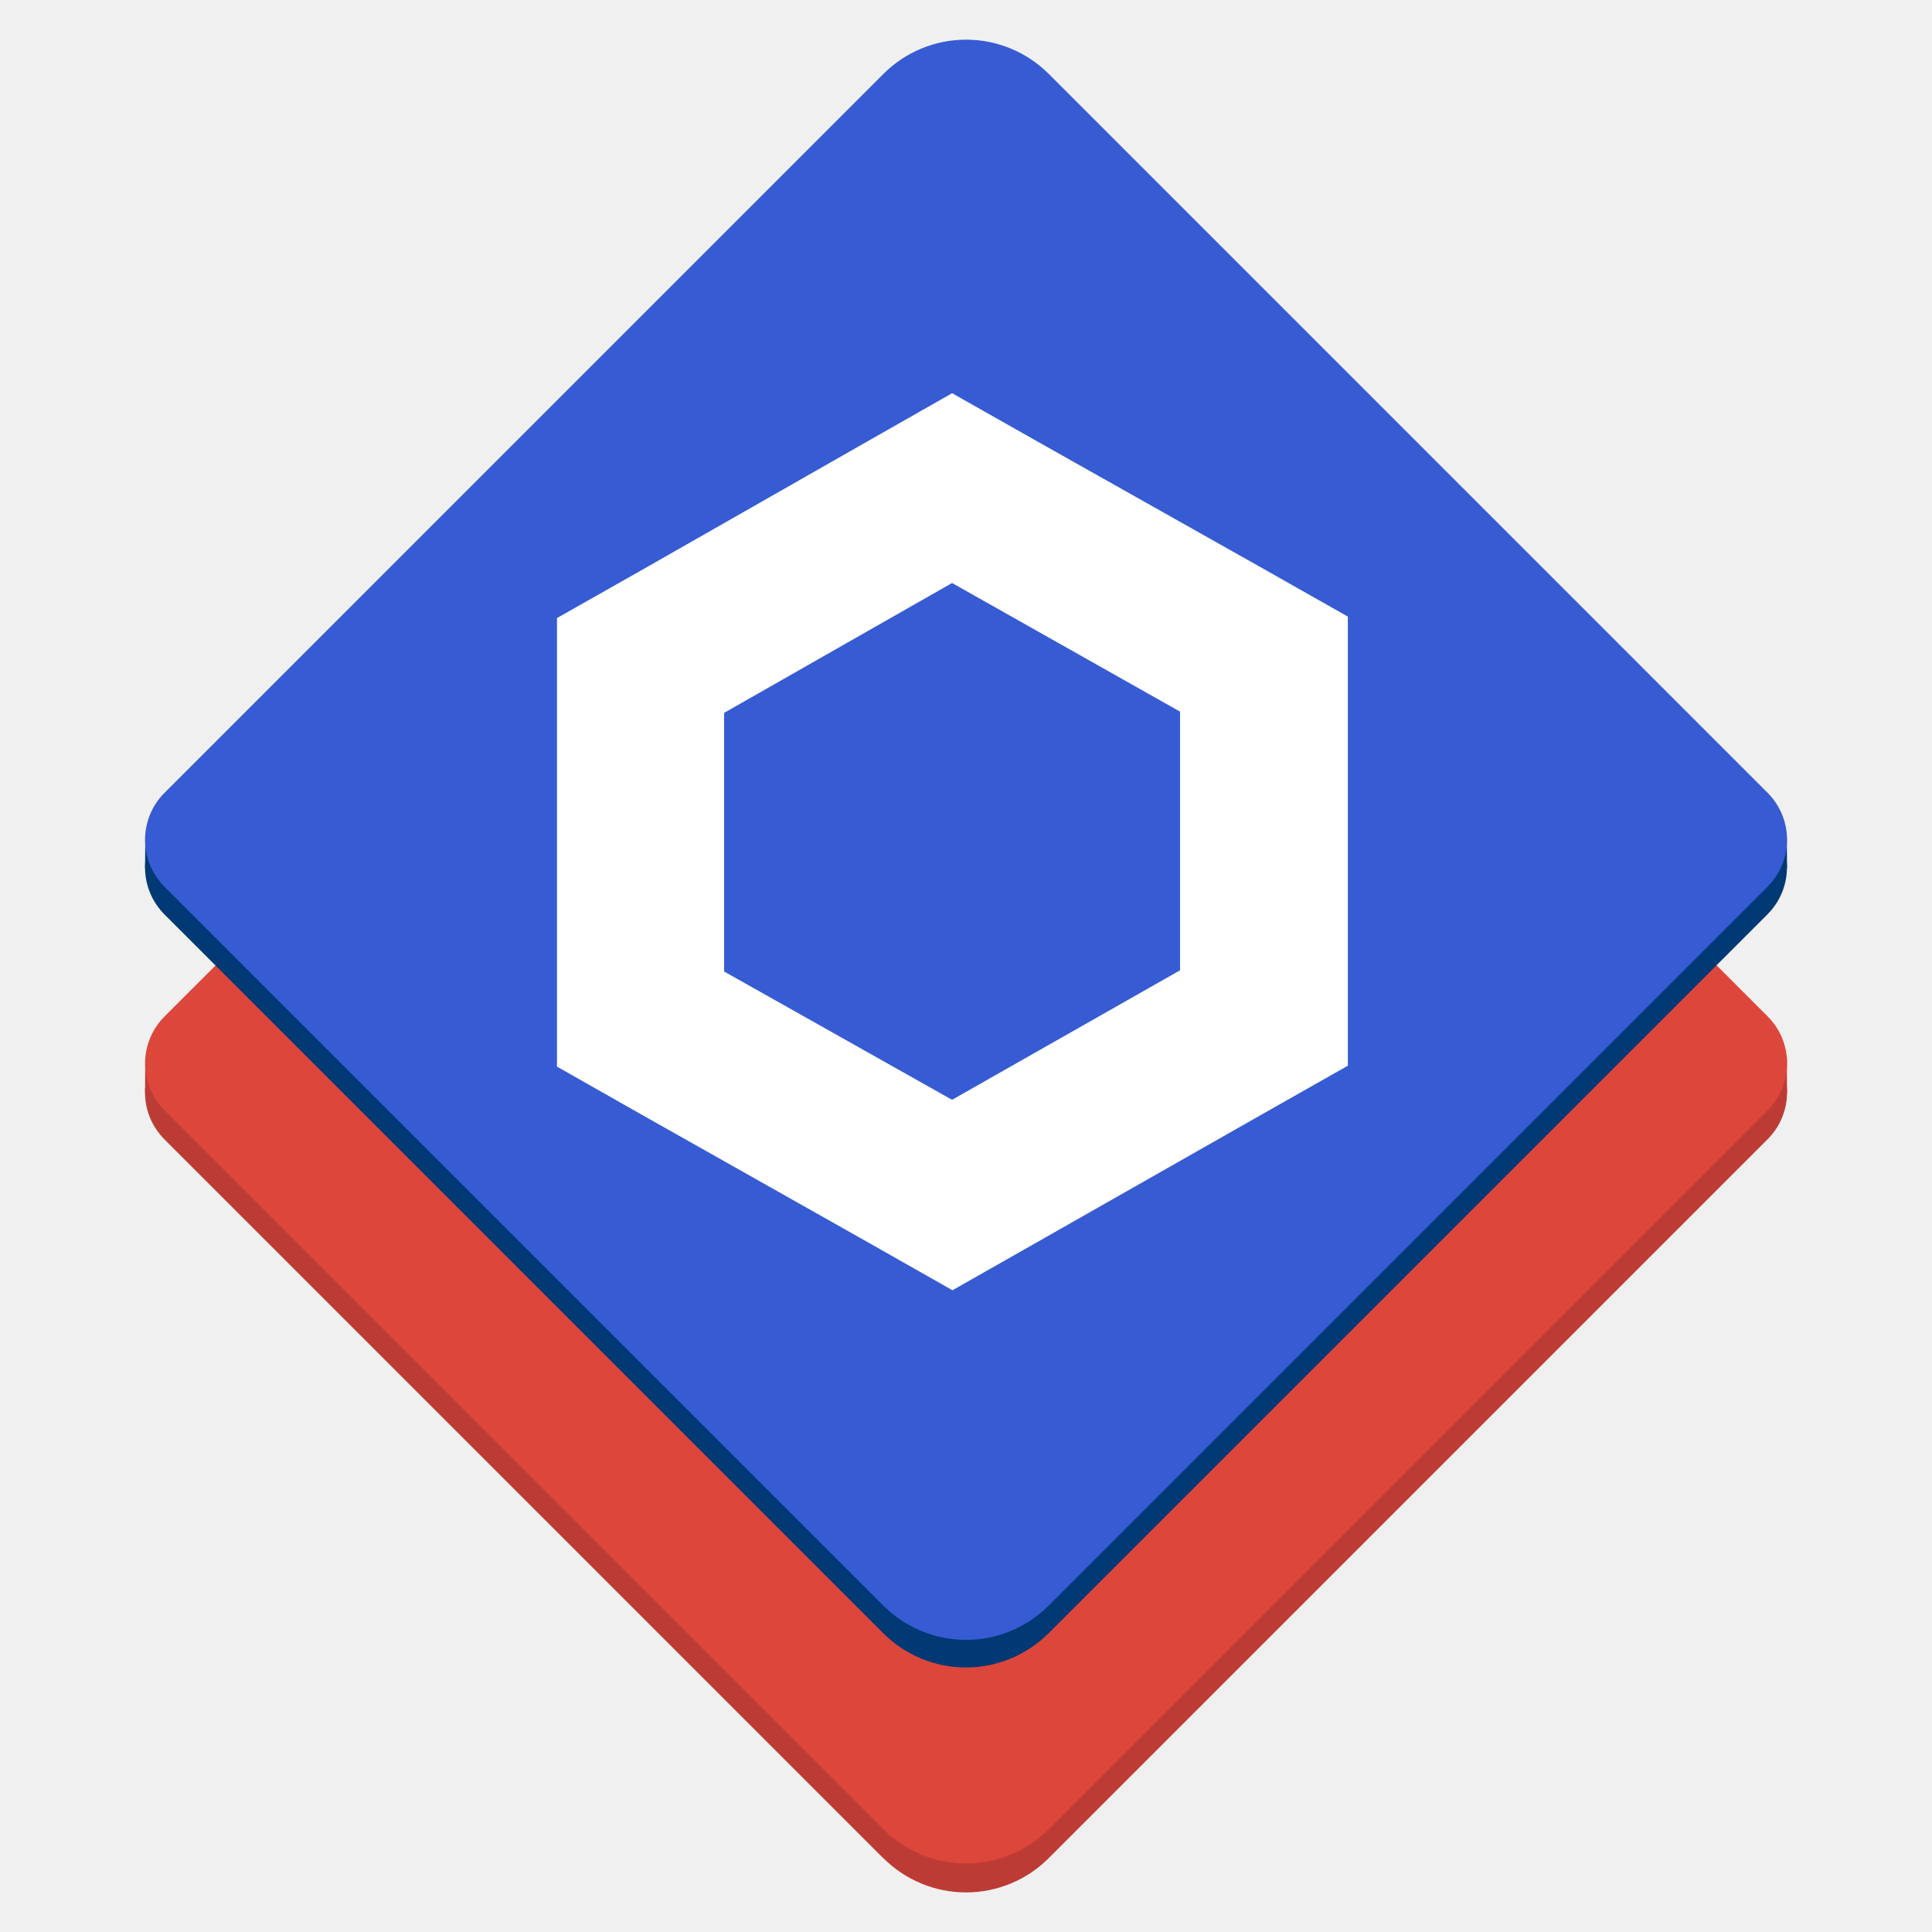
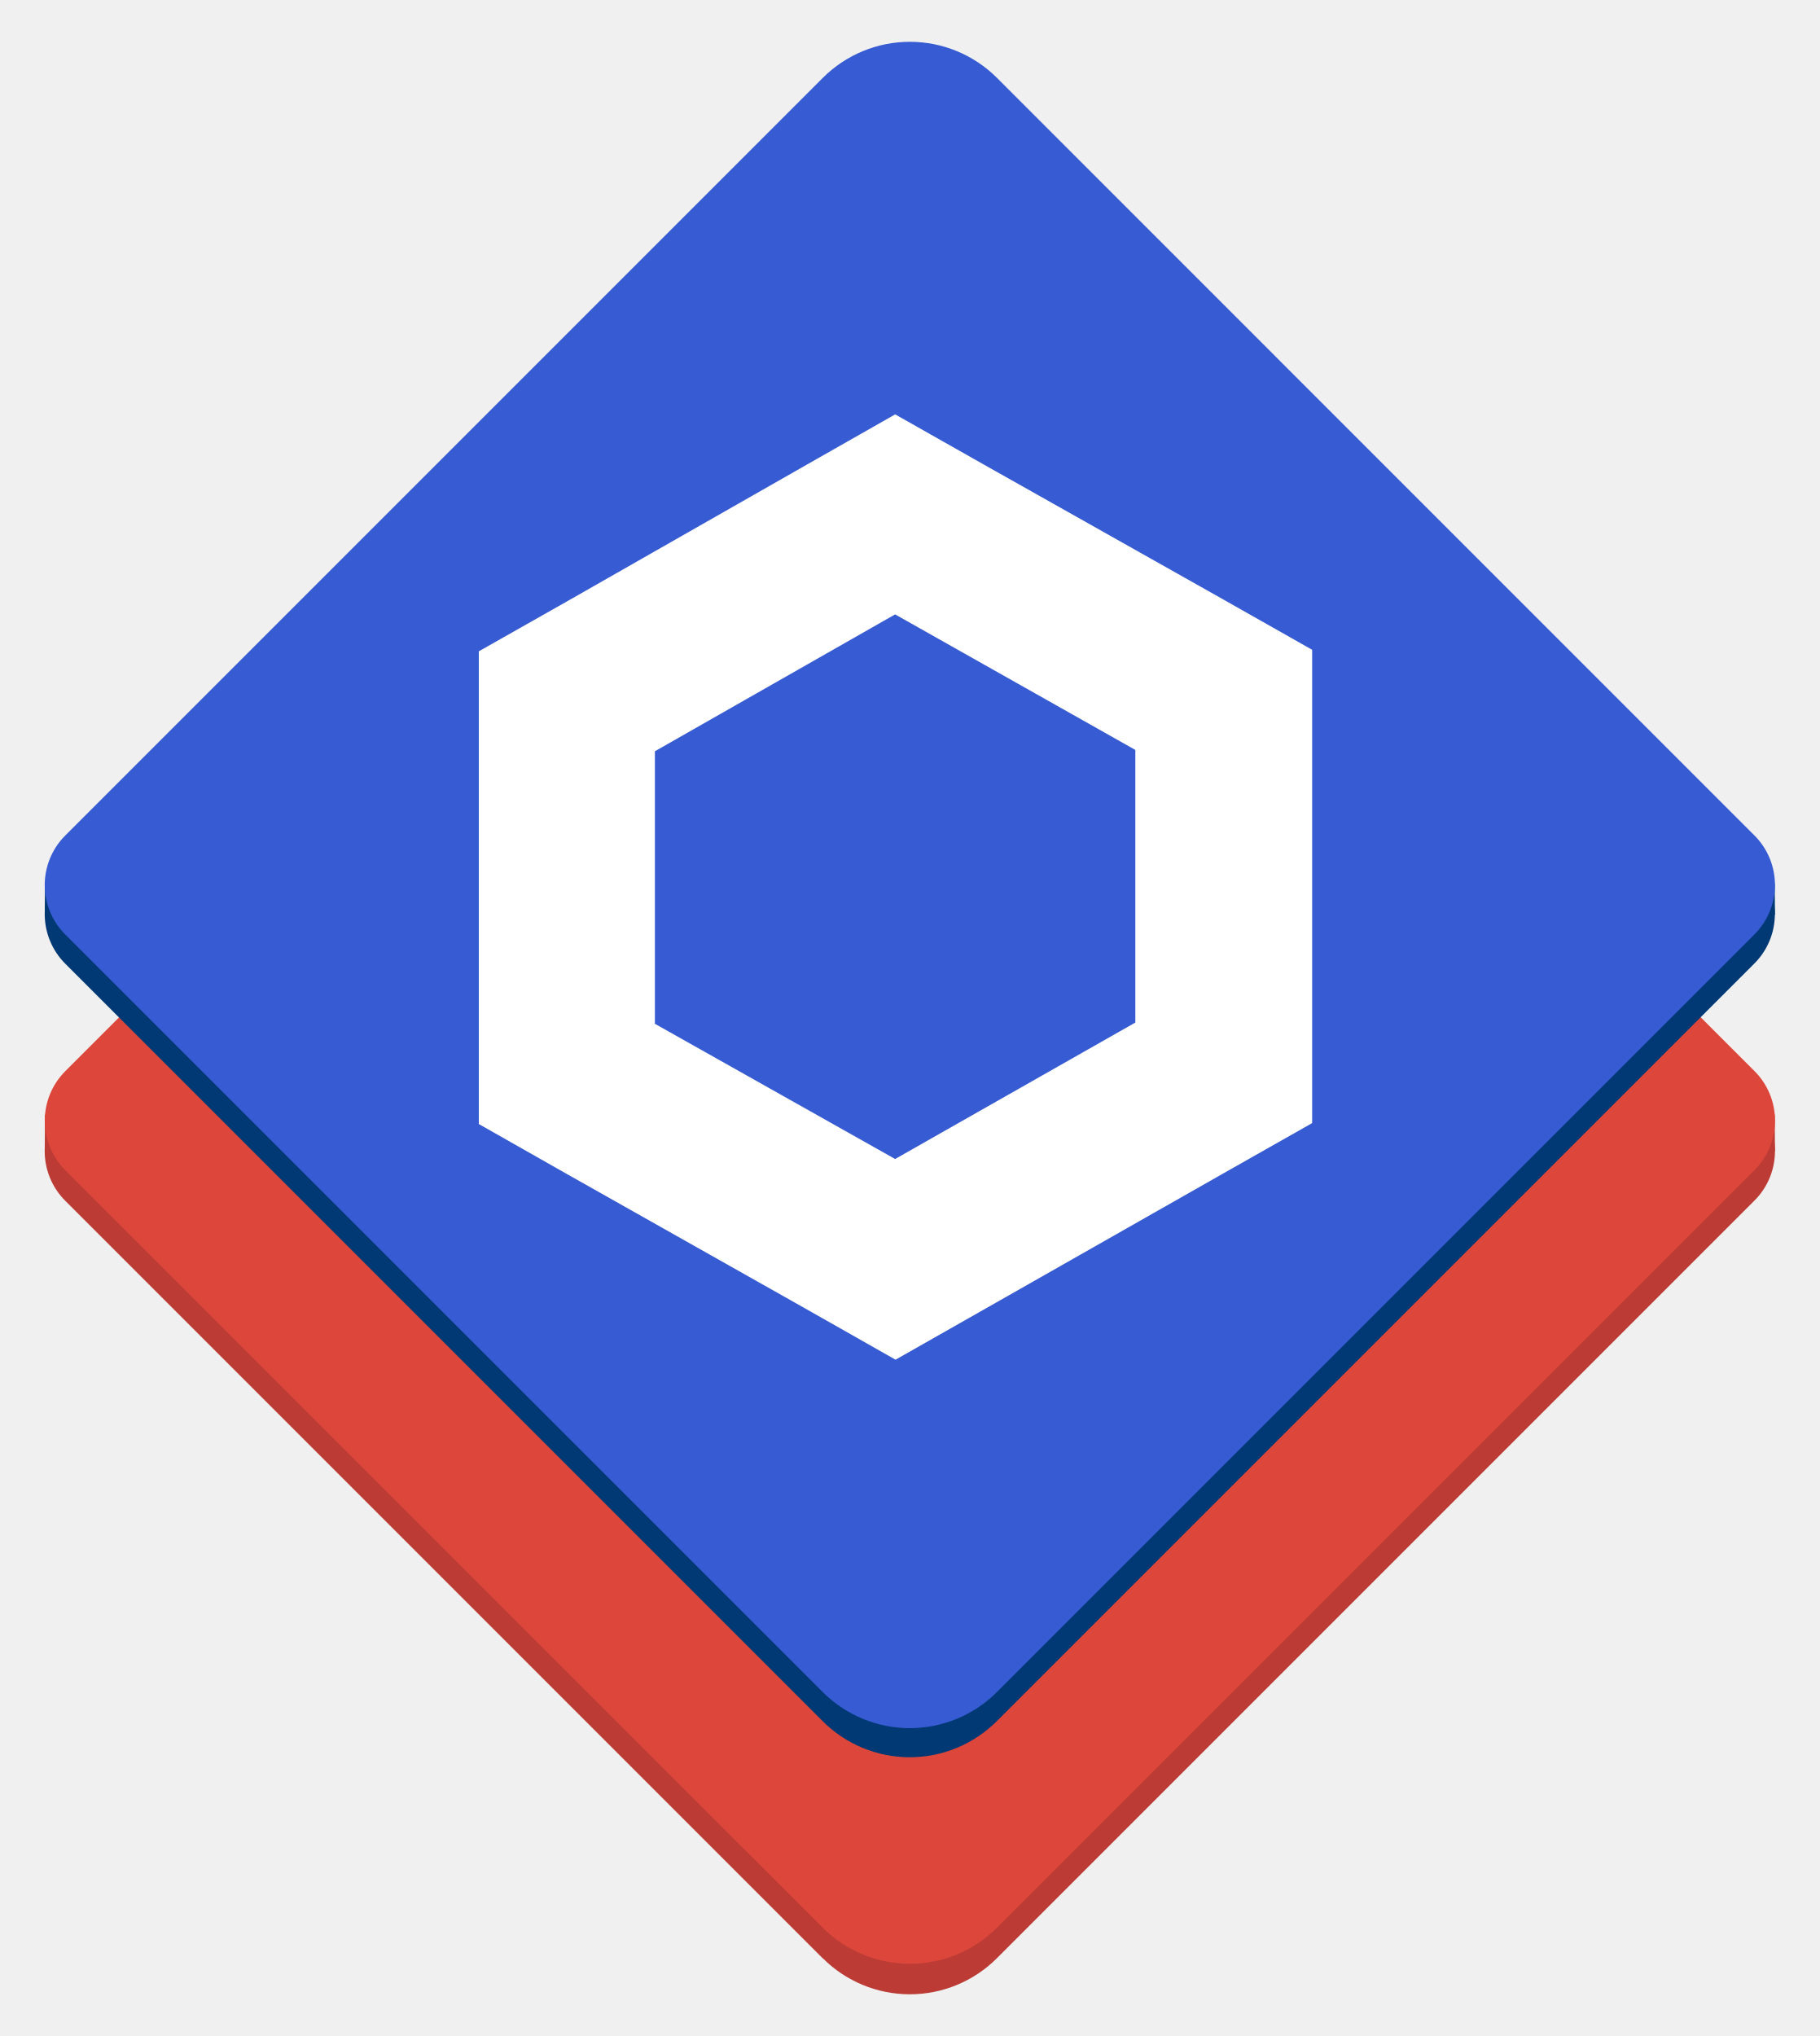
- <svg xmlns="http://www.w3.org/2000/svg" width="113" height="113" viewBox="0 0 113 113" fill="none">
-   <g clip-path="url(#clip0_269_40927)">
-     <path d="M51.662 108.684L9.618 66.64C8.89 65.912 8.481 64.924 8.481 63.894C8.481 62.864 8.89 61.876 9.618 61.148L51.674 19.092C52.956 17.811 54.694 17.091 56.506 17.091C58.319 17.091 60.057 17.811 61.338 19.092L103.382 61.136C103.743 61.496 104.03 61.923 104.225 62.394C104.421 62.865 104.522 63.37 104.523 63.88C104.524 64.39 104.424 64.895 104.23 65.367C104.035 65.838 103.75 66.267 103.39 66.628L61.334 108.684C60.053 109.965 58.315 110.685 56.502 110.685C54.69 110.685 52.952 109.965 51.67 108.684L51.662 108.684Z" fill="#BC3C35" />
-     <path d="M104.521 63.883L104.509 61.861L102.009 62.87L101.804 67.653L104.521 63.883Z" fill="#BC3C35" />
-     <path d="M104.521 50.757L104.509 49.02L102.009 50.899L101.804 54.447L104.521 50.757Z" fill="#003974" />
-     <path d="M8.485 63.883L8.497 61.861L10.997 62.87L11.202 67.653L8.485 63.883Z" fill="#BC3C35" />
-     <path d="M8.485 50.757L8.497 49.02L10.997 50.899L11.202 54.447L8.485 50.757Z" fill="#003974" />
-     <path d="M51.667 106.987L9.624 64.943C8.896 64.215 8.486 63.227 8.486 62.197C8.486 61.167 8.896 60.179 9.624 59.451L51.675 17.399C52.957 16.118 54.695 15.398 56.507 15.398C58.32 15.398 60.058 16.118 61.34 17.399L103.383 59.443C103.745 59.803 104.032 60.232 104.228 60.704C104.424 61.176 104.525 61.682 104.525 62.193C104.525 62.704 104.424 63.21 104.228 63.682C104.032 64.154 103.745 64.582 103.383 64.943L61.336 106.991C60.054 108.272 58.316 108.992 56.503 108.992C54.691 108.992 52.953 108.272 51.671 106.991L51.667 106.987Z" fill="#DD463A" />
-     <path d="M51.663 95.527L9.62 53.484C8.892 52.755 8.483 51.767 8.483 50.737C8.483 49.707 8.892 48.72 9.62 47.991L51.672 5.94C52.953 4.658 54.691 3.938 56.504 3.938C58.316 3.938 60.054 4.658 61.336 5.94L103.379 47.983C104.108 48.712 104.517 49.699 104.517 50.729C104.517 51.759 104.108 52.747 103.379 53.476L61.328 95.527C60.046 96.809 58.308 97.529 56.496 97.529C54.683 97.529 52.945 96.809 51.663 95.527Z" fill="#003974" />
-     <path d="M51.664 93.909L9.621 51.865C8.893 51.137 8.483 50.149 8.483 49.119C8.483 48.089 8.892 47.101 9.621 46.373L51.672 4.321C52.954 3.04 54.692 2.32 56.504 2.32C58.317 2.32 60.055 3.04 61.337 4.321L103.38 46.365C103.743 46.727 104.031 47.157 104.227 47.631C104.423 48.105 104.523 48.614 104.522 49.127C104.52 49.639 104.417 50.147 104.218 50.62C104.02 51.093 103.729 51.521 103.364 51.881L61.333 93.913C60.051 95.194 58.313 95.914 56.5 95.914C54.688 95.914 52.95 95.194 51.668 93.913L51.664 93.909Z" fill="#375BD2" />
-     <path d="M55.685 34.099L69.019 41.622V56.752L55.685 64.326L42.351 56.821V41.696L55.685 34.099ZM55.685 23L50.809 25.773L37.475 33.376L32.577 36.149V62.385L37.475 65.164L50.809 72.686L55.708 75.465L60.601 72.686L73.935 65.107L78.833 62.333V36.064L73.935 33.29L60.601 25.779L55.702 23.006L55.685 23Z" fill="white" />
-   </g>
-   <defs>
-     <clipPath id="clip0_269_40927">
-       <rect width="113" height="113" fill="white" />
-     </clipPath>
-   </defs>
+ <svg xmlns="http://www.w3.org/2000/svg" width="101" height="113" viewBox="0 0 101 113" fill="none">
+   <path d="M45.662 108.684L3.618 66.64C2.89 65.912 2.481 64.924 2.481 63.894C2.481 62.864 2.89 61.876 3.618 61.148L45.674 19.092C46.956 17.811 48.694 17.091 50.506 17.091C52.319 17.091 54.057 17.811 55.338 19.092L97.382 61.136C97.743 61.496 98.029 61.923 98.225 62.394C98.421 62.865 98.522 63.37 98.523 63.88C98.524 64.39 98.424 64.895 98.23 65.367C98.035 65.838 97.75 66.267 97.39 66.628L55.334 108.684C54.053 109.965 52.315 110.685 50.502 110.685C48.69 110.685 46.952 109.965 45.67 108.684L45.662 108.684Z" fill="#BC3C35" />
+   <path d="M98.521 63.883L98.509 61.861L96.009 62.87L95.804 67.653L98.521 63.883Z" fill="#BC3C35" />
+   <path d="M98.521 50.757L98.509 49.02L96.009 50.899L95.804 54.447L98.521 50.757Z" fill="#003974" />
+   <path d="M2.485 63.883L2.497 61.861L4.997 62.87L5.202 67.653L2.485 63.883Z" fill="#BC3C35" />
+   <path d="M2.485 50.757L2.497 49.02L4.997 50.899L5.202 54.447L2.485 50.757Z" fill="#003974" />
+   <path d="M45.667 106.987L3.624 64.943C2.896 64.215 2.486 63.227 2.486 62.197C2.486 61.167 2.896 60.179 3.624 59.451L45.675 17.399C46.957 16.118 48.695 15.398 50.507 15.398C52.32 15.398 54.058 16.118 55.34 17.399L97.383 59.443C97.745 59.803 98.032 60.232 98.228 60.704C98.424 61.176 98.525 61.682 98.525 62.193C98.525 62.704 98.424 63.21 98.228 63.682C98.032 64.154 97.745 64.582 97.383 64.943L55.336 106.991C54.054 108.272 52.316 108.992 50.503 108.992C48.691 108.992 46.953 108.272 45.671 106.991L45.667 106.987Z" fill="#DD463A" />
+   <path d="M45.663 95.527L3.62 53.484C2.892 52.755 2.483 51.767 2.483 50.737C2.483 49.707 2.892 48.72 3.62 47.991L45.672 5.94C46.953 4.658 48.691 3.938 50.504 3.938C52.316 3.938 54.054 4.658 55.336 5.94L97.379 47.983C98.108 48.712 98.517 49.699 98.517 50.729C98.517 51.759 98.108 52.747 97.379 53.476L55.328 95.527C54.046 96.809 52.308 97.529 50.496 97.529C48.683 97.529 46.945 96.809 45.663 95.527Z" fill="#003974" />
+   <path d="M45.664 93.909L3.621 51.865C2.893 51.137 2.483 50.149 2.483 49.119C2.483 48.089 2.892 47.101 3.621 46.373L45.672 4.321C46.954 3.04 48.692 2.32 50.504 2.32C52.317 2.32 54.055 3.04 55.337 4.321L97.38 46.365C97.743 46.727 98.031 47.157 98.227 47.631C98.423 48.105 98.523 48.614 98.522 49.127C98.52 49.639 98.417 50.147 98.218 50.62C98.02 51.093 97.729 51.521 97.364 51.881L55.333 93.913C54.051 95.194 52.313 95.914 50.5 95.914C48.688 95.914 46.95 95.194 45.668 93.913L45.664 93.909Z" fill="#375BD2" />
+   <path d="M49.685 34.099L63.019 41.622V56.752L49.685 64.326L36.351 56.821V41.696L49.685 34.099ZM49.685 23L44.809 25.773L31.475 33.376L26.577 36.149V62.385L31.475 65.164L44.809 72.686L49.708 75.465L54.601 72.686L67.935 65.107L72.833 62.333V36.064L67.935 33.29L54.601 25.779L49.702 23.006L49.685 23Z" fill="white" />
</svg>
